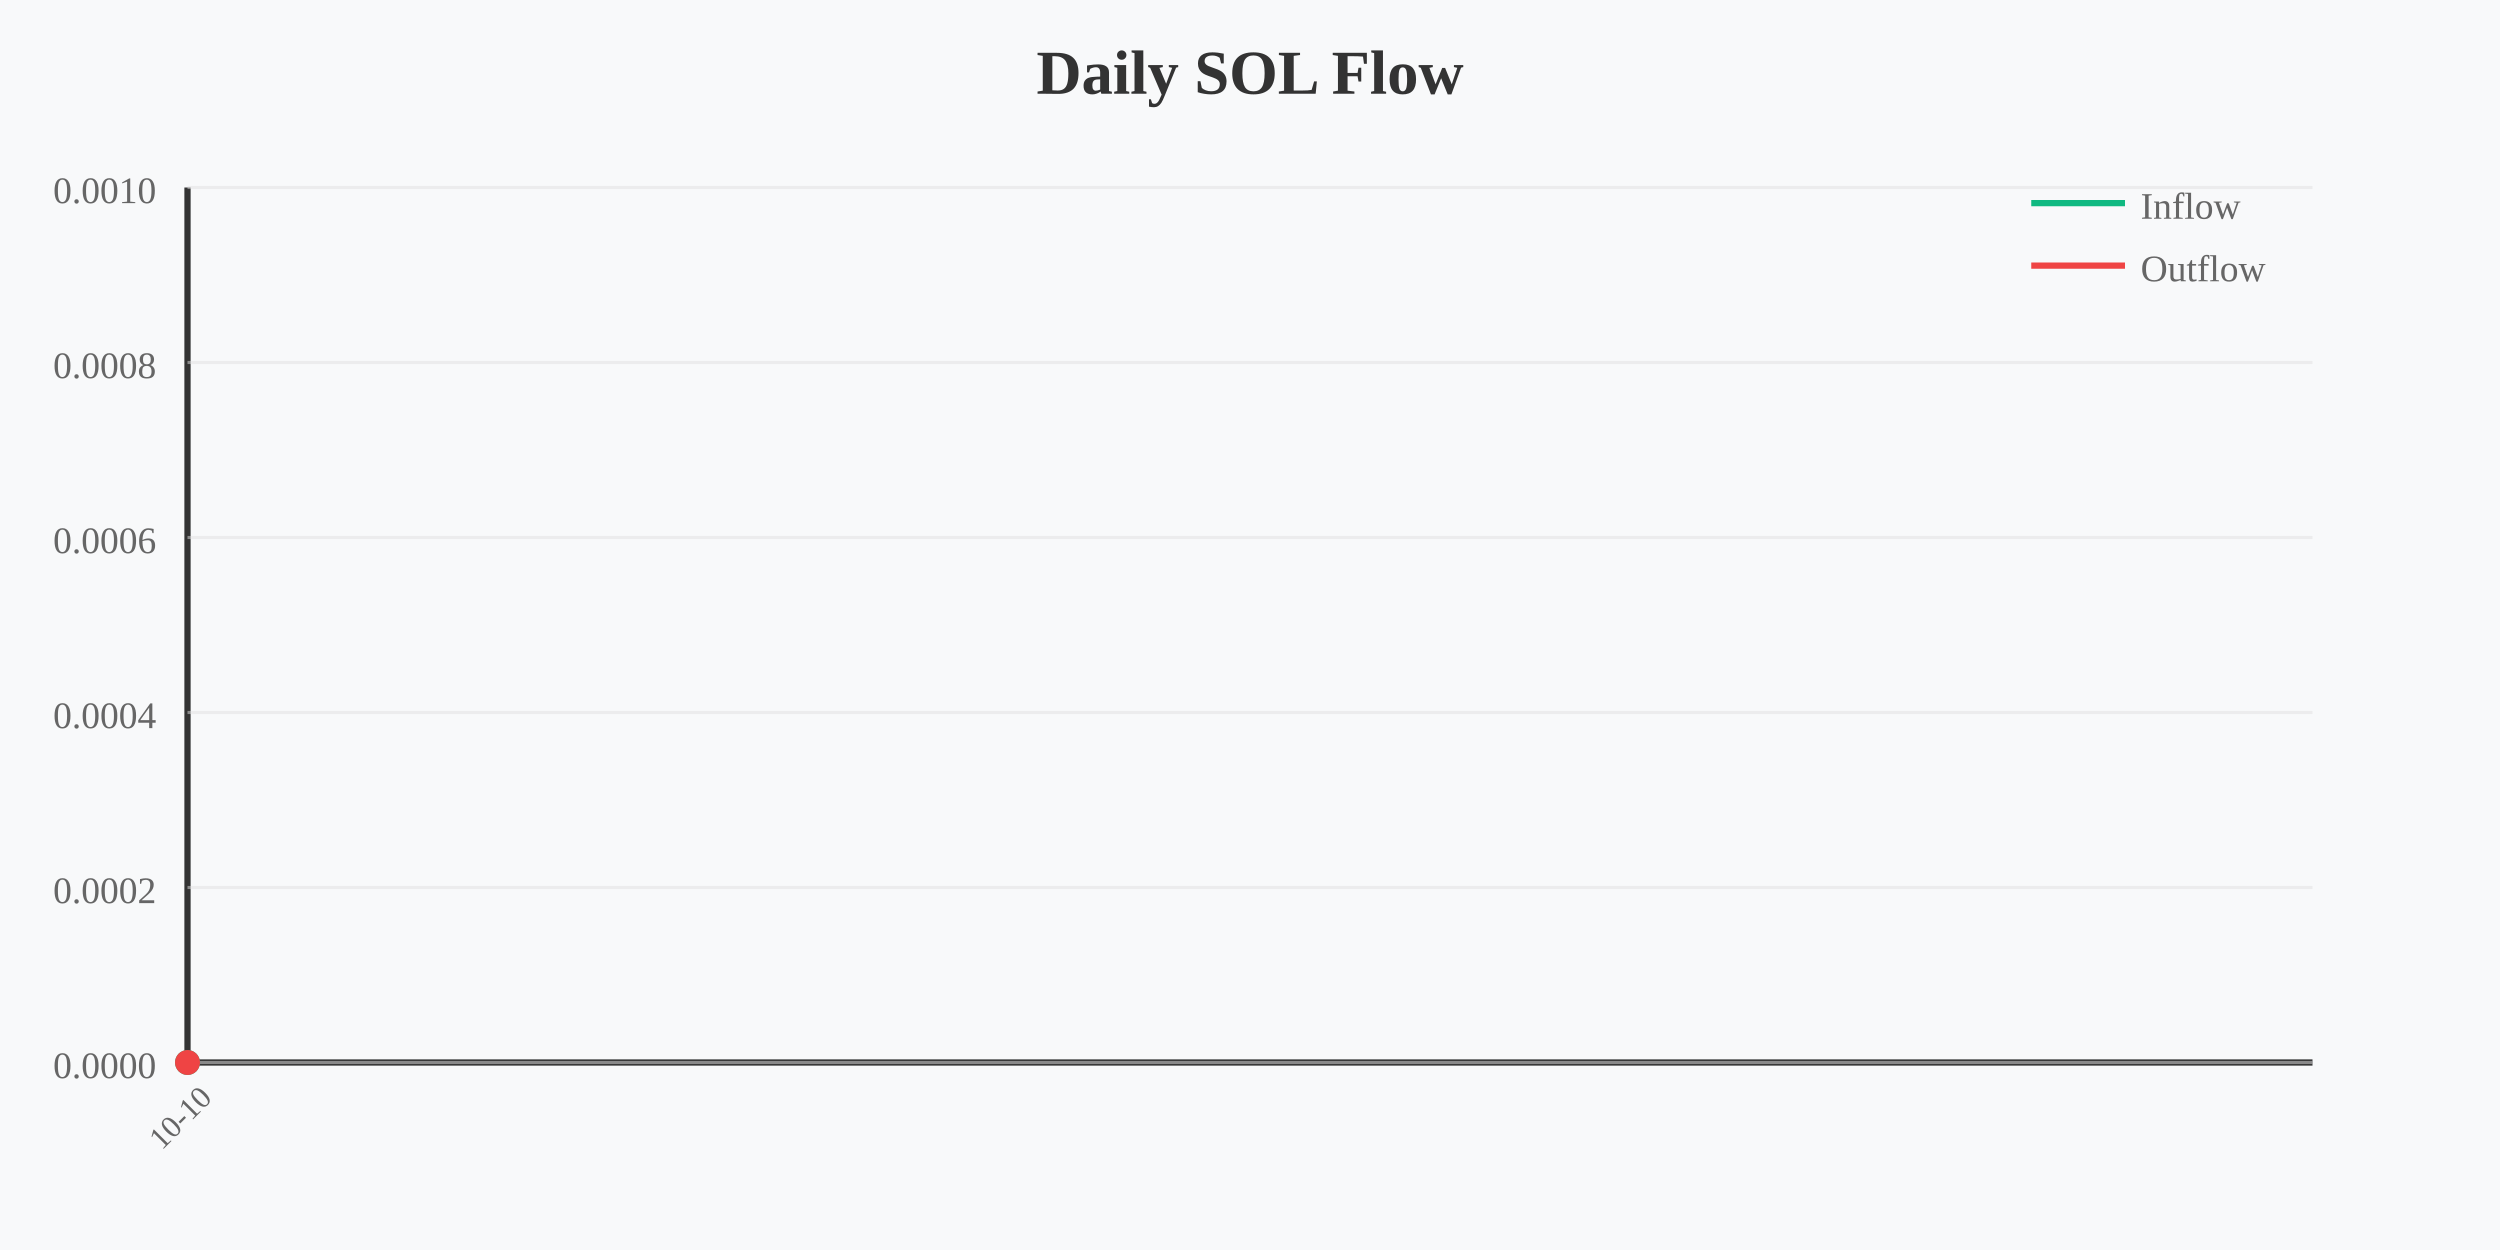
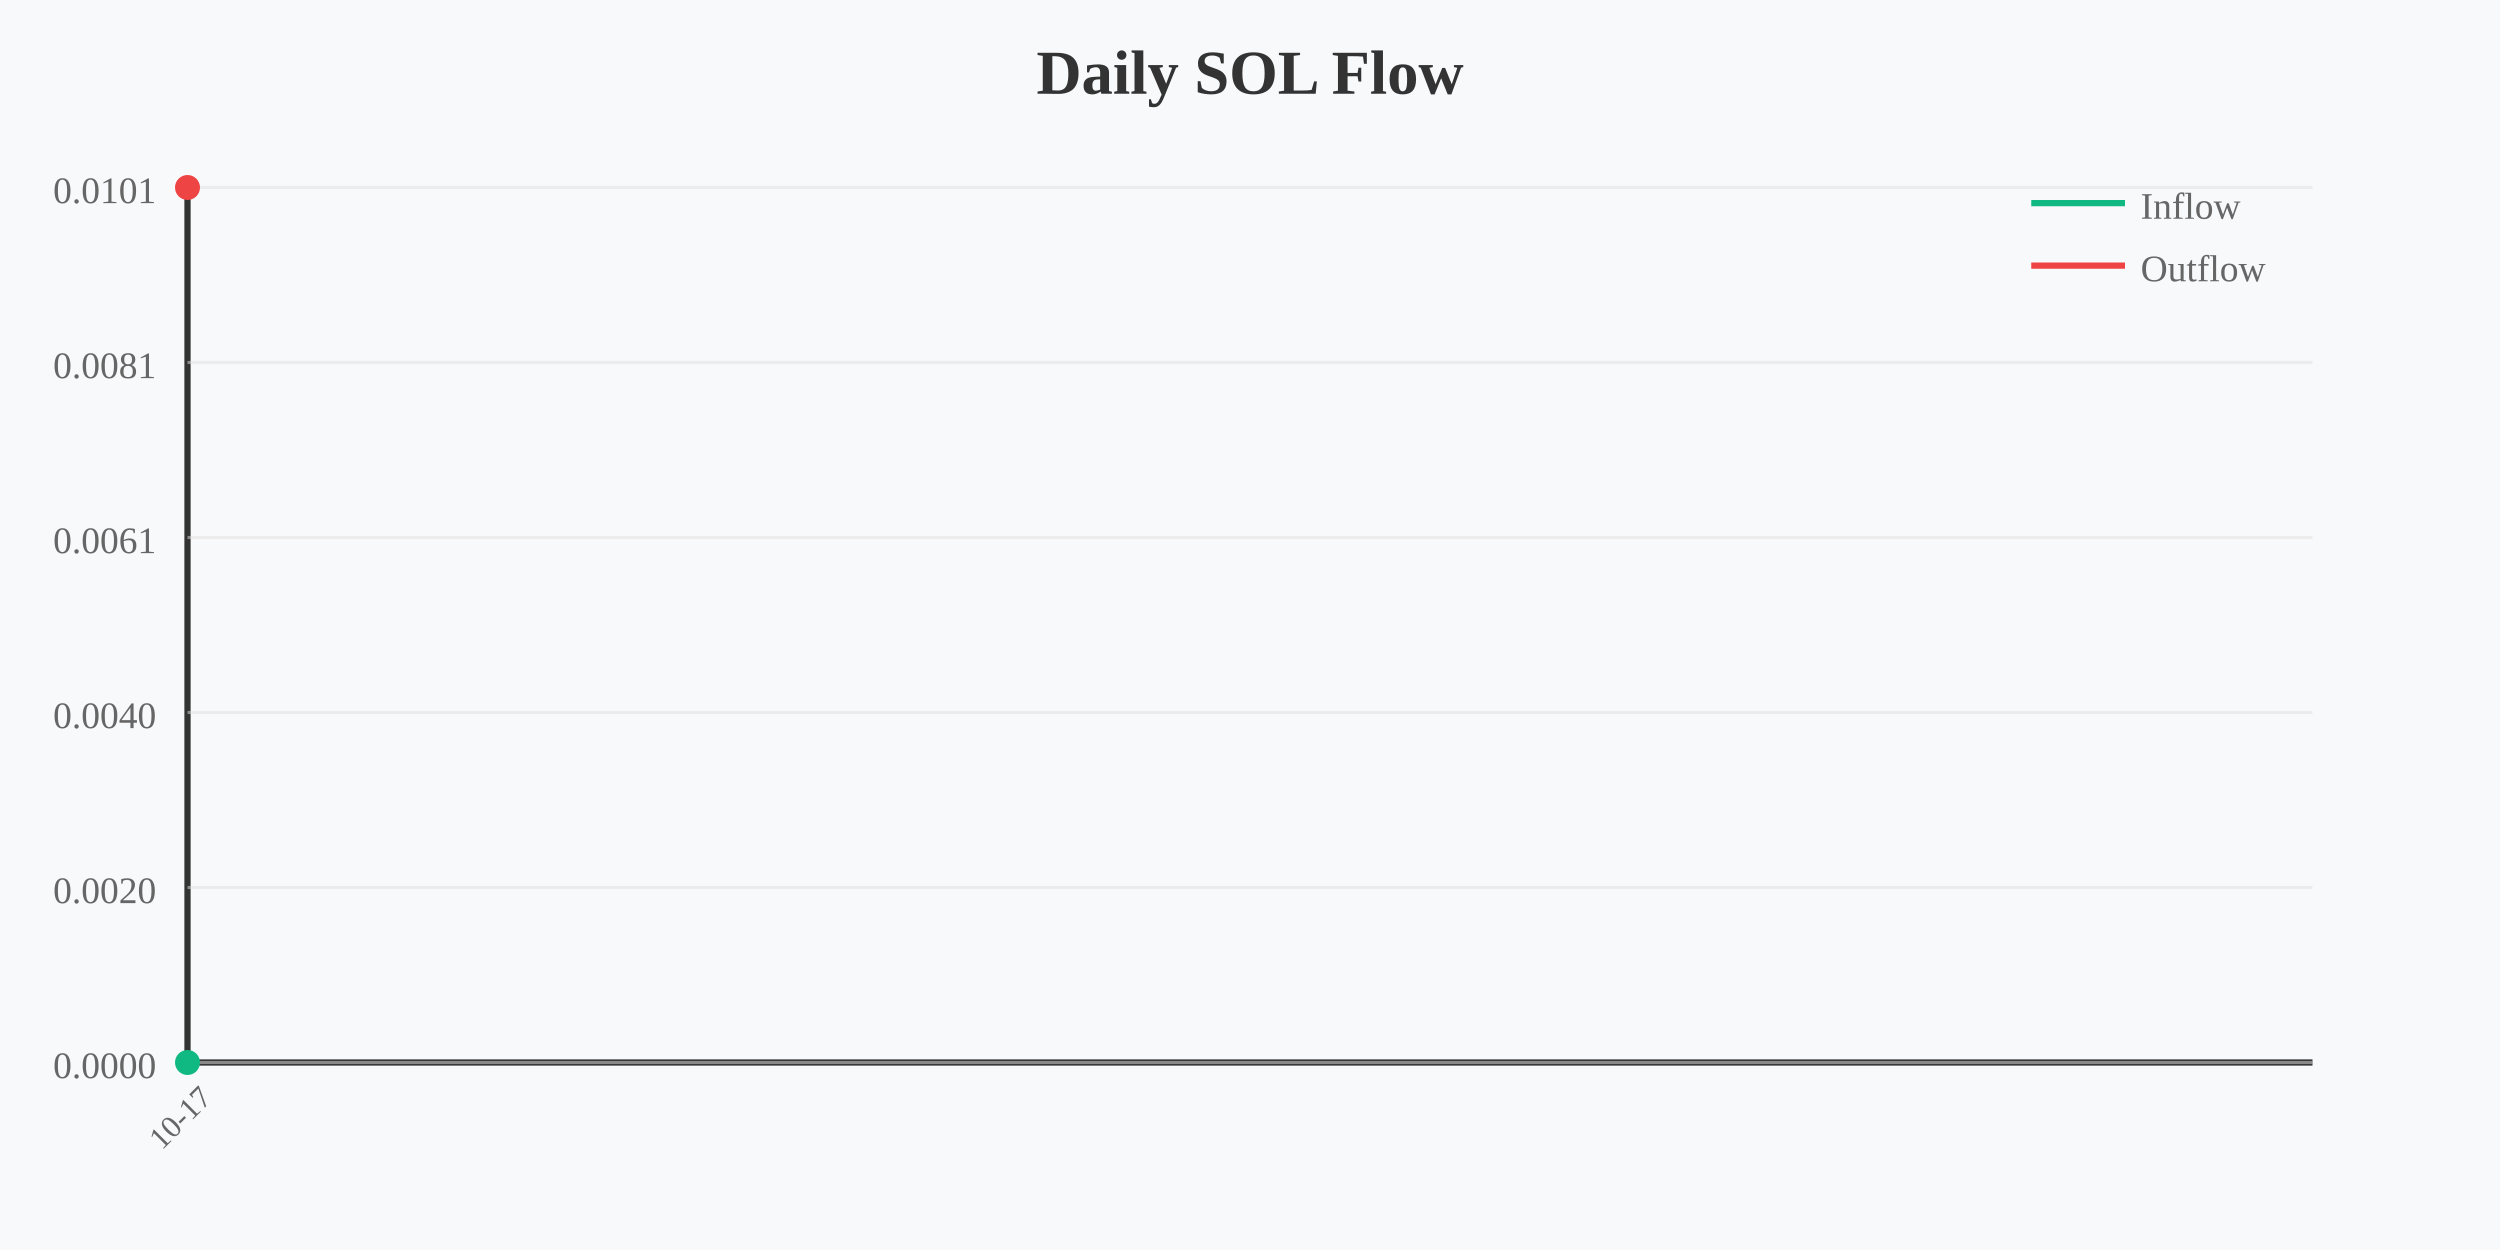
<svg xmlns="http://www.w3.org/2000/svg" width="800" height="400" viewBox="0 0 800 400">
  <rect width="800" height="400" fill="#f8f9fa" />
  <text x="400" y="30" text-anchor="middle" font-size="20" font-weight="bold" fill="#333">Daily SOL Flow</text>
  <line x1="60" y1="60" x2="60" y2="340" stroke="#333" stroke-width="2" />
  <line x1="60" y1="340" x2="740" y2="340" stroke="#333" stroke-width="2" />
-   <text x="50" y="65" text-anchor="end" font-size="12" fill="#666">0.0010</text>
+   <text x="50" y="65" text-anchor="end" font-size="12" fill="#666">0.0101</text>
  <line x1="60" y1="60" x2="740" y2="60" stroke="#e0e0e0" stroke-width="1" opacity="0.5" />
-   <text x="50" y="121" text-anchor="end" font-size="12" fill="#666">0.0008</text>
+   <text x="50" y="121" text-anchor="end" font-size="12" fill="#666">0.0081</text>
  <line x1="60" y1="116" x2="740" y2="116" stroke="#e0e0e0" stroke-width="1" opacity="0.5" />
-   <text x="50" y="177" text-anchor="end" font-size="12" fill="#666">0.0006</text>
+   <text x="50" y="177" text-anchor="end" font-size="12" fill="#666">0.0061</text>
  <line x1="60" y1="172" x2="740" y2="172" stroke="#e0e0e0" stroke-width="1" opacity="0.5" />
-   <text x="50" y="233" text-anchor="end" font-size="12" fill="#666">0.0004</text>
+   <text x="50" y="233" text-anchor="end" font-size="12" fill="#666">0.0040</text>
  <line x1="60" y1="228" x2="740" y2="228" stroke="#e0e0e0" stroke-width="1" opacity="0.5" />
-   <text x="50" y="289" text-anchor="end" font-size="12" fill="#666">0.0002</text>
+   <text x="50" y="289" text-anchor="end" font-size="12" fill="#666">0.0020</text>
  <line x1="60" y1="284" x2="740" y2="284" stroke="#e0e0e0" stroke-width="1" opacity="0.5" />
  <text x="50" y="345" text-anchor="end" font-size="12" fill="#666">0.0000</text>
  <line x1="60" y1="340" x2="740" y2="340" stroke="#e0e0e0" stroke-width="1" opacity="0.5" />
-   <polyline points="60,339.999" fill="none" stroke="#10b981" stroke-width="2" />
-   <polyline points="60,340" fill="none" stroke="#ef4444" stroke-width="2" />
-   <circle cx="60" cy="339.999" r="4" fill="#10b981" />
-   <circle cx="60" cy="340" r="4" fill="#ef4444" />
-   <text x="60" y="360" text-anchor="middle" font-size="10" fill="#666" transform="rotate(-45 60 360)">10-10</text>
+   <polyline points="60,340" fill="none" stroke="#10b981" stroke-width="2" />
+   <polyline points="60,60" fill="none" stroke="#ef4444" stroke-width="2" />
+   <circle cx="60" cy="340" r="4" fill="#10b981" />
+   <circle cx="60" cy="60" r="4" fill="#ef4444" />
+   <text x="60" y="360" text-anchor="middle" font-size="10" fill="#666" transform="rotate(-45 60 360)">10-17</text>
  <line x1="650" y1="65" x2="680" y2="65" stroke="#10b981" stroke-width="2" />
  <text x="685" y="70" font-size="12" fill="#666">Inflow</text>
  <line x1="650" y1="85" x2="680" y2="85" stroke="#ef4444" stroke-width="2" />
  <text x="685" y="90" font-size="12" fill="#666">Outflow</text>
</svg>
